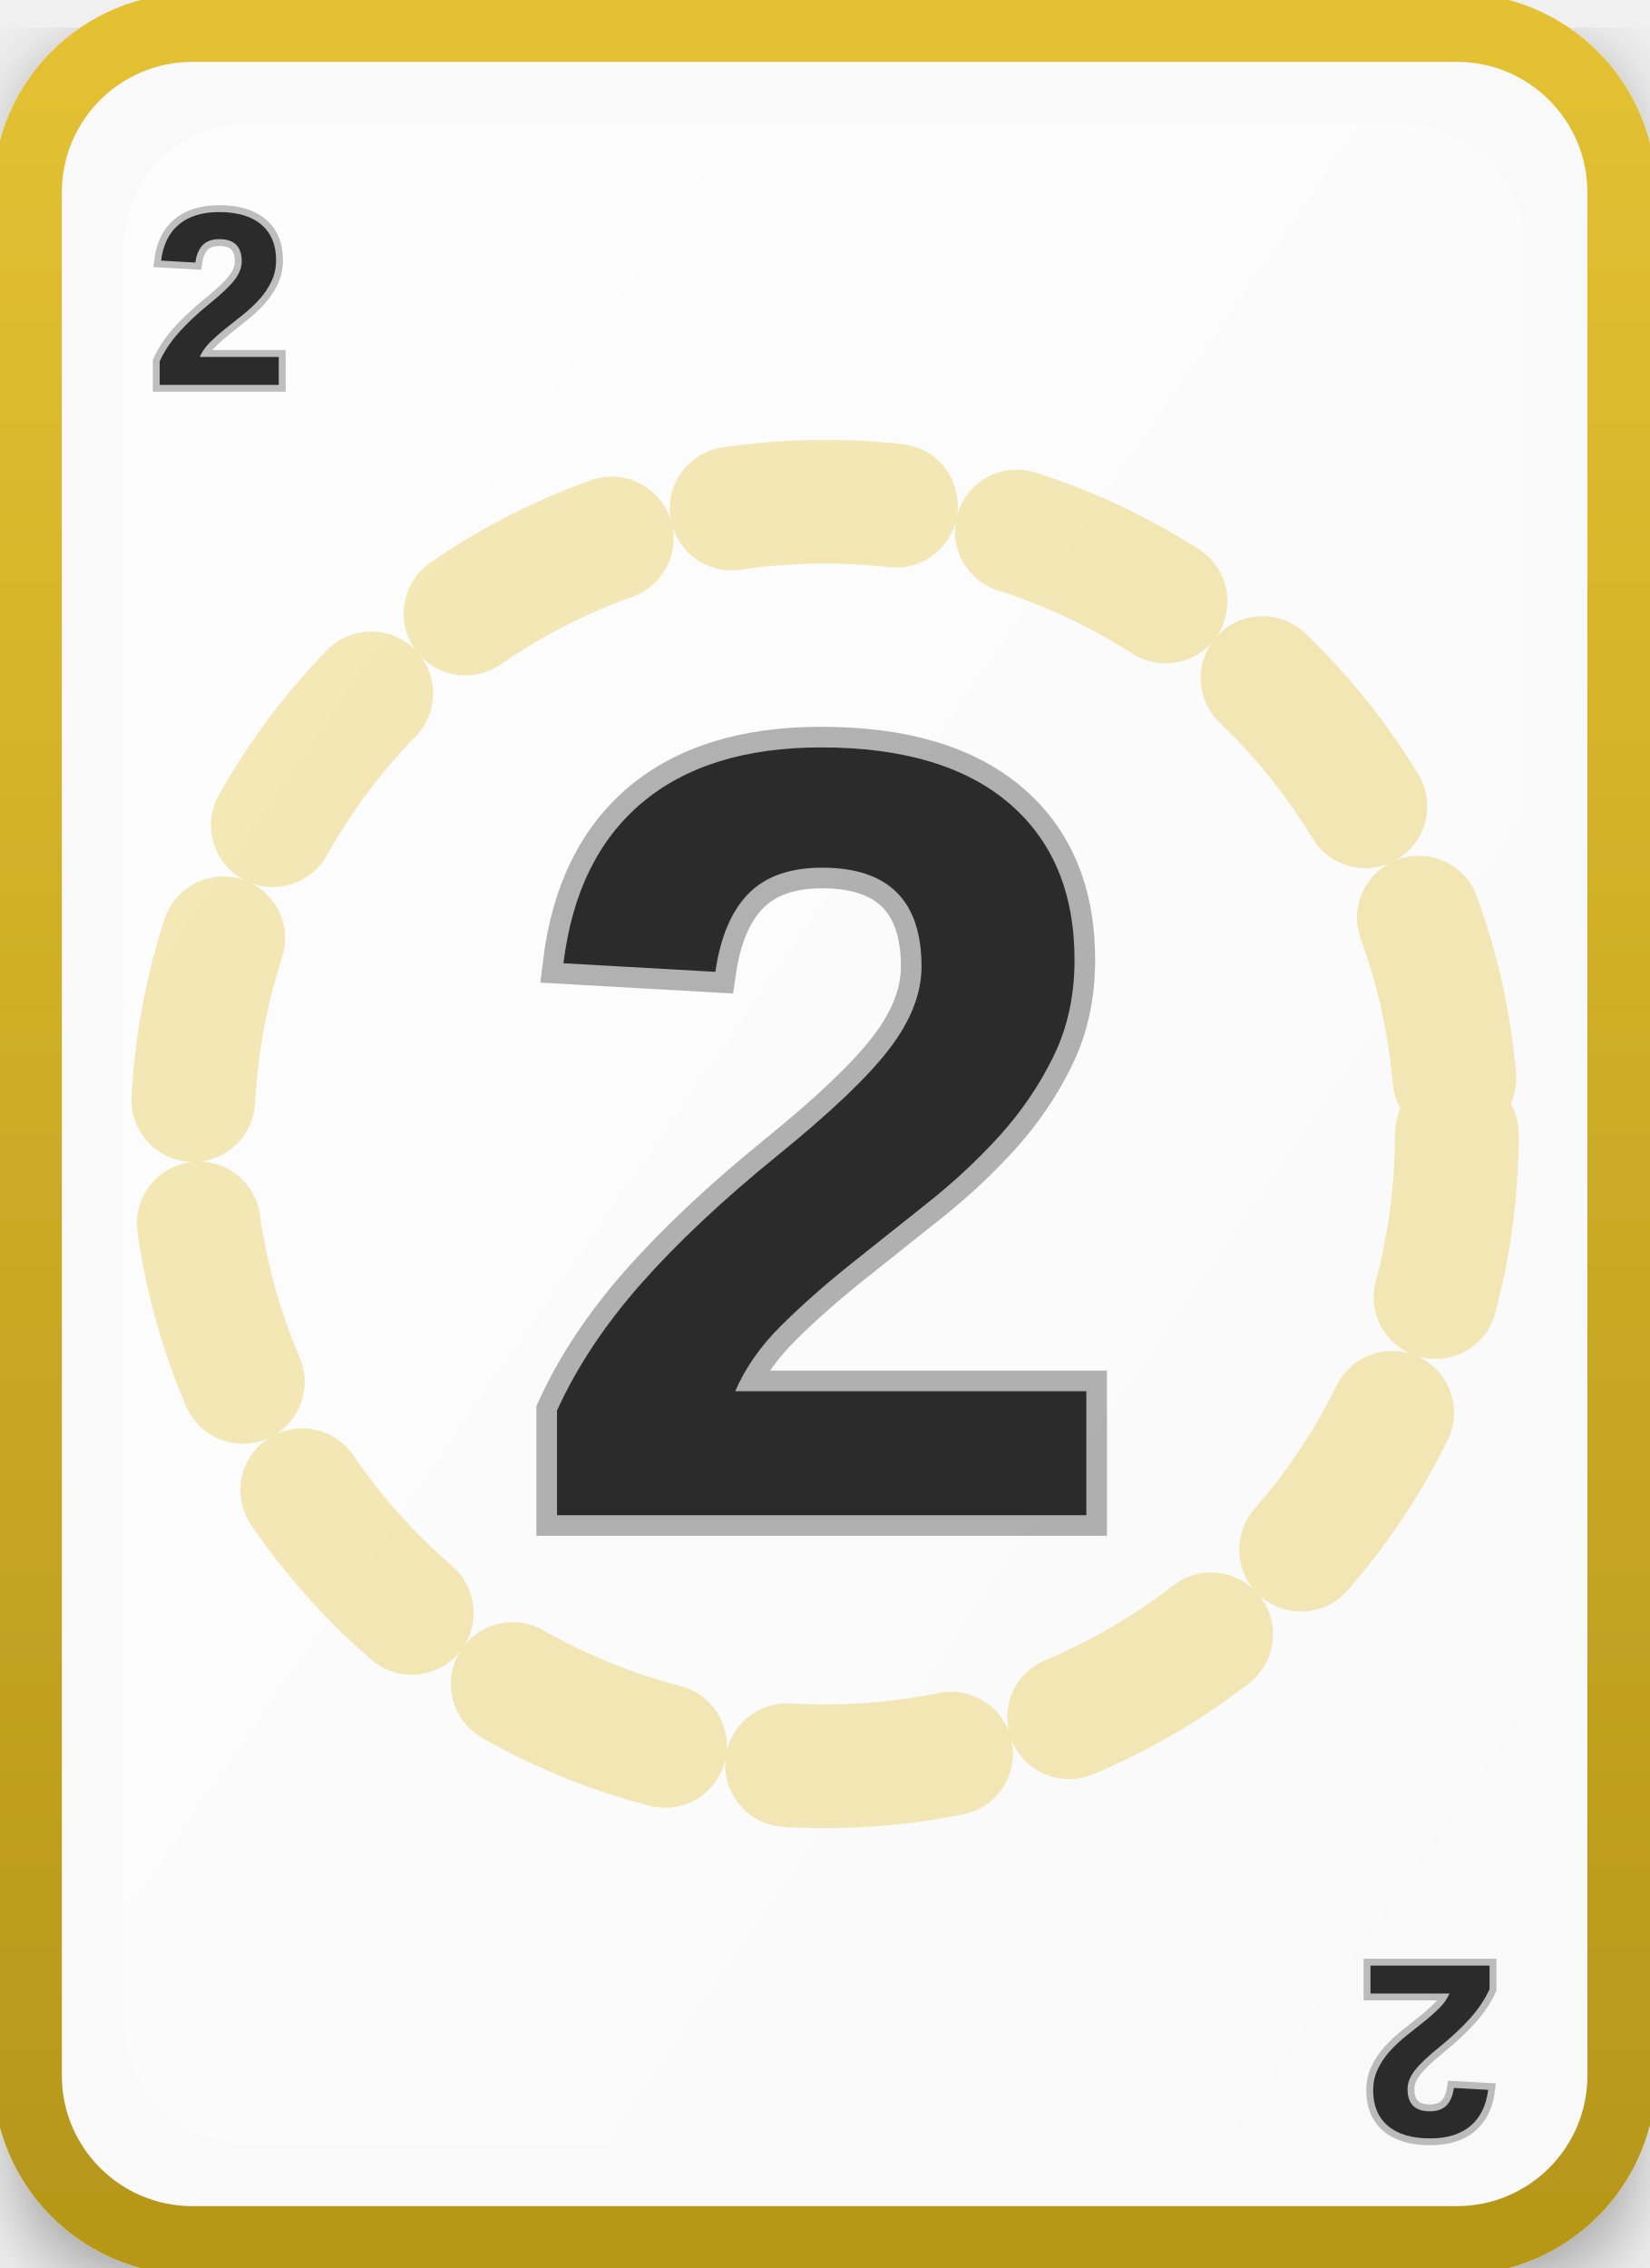
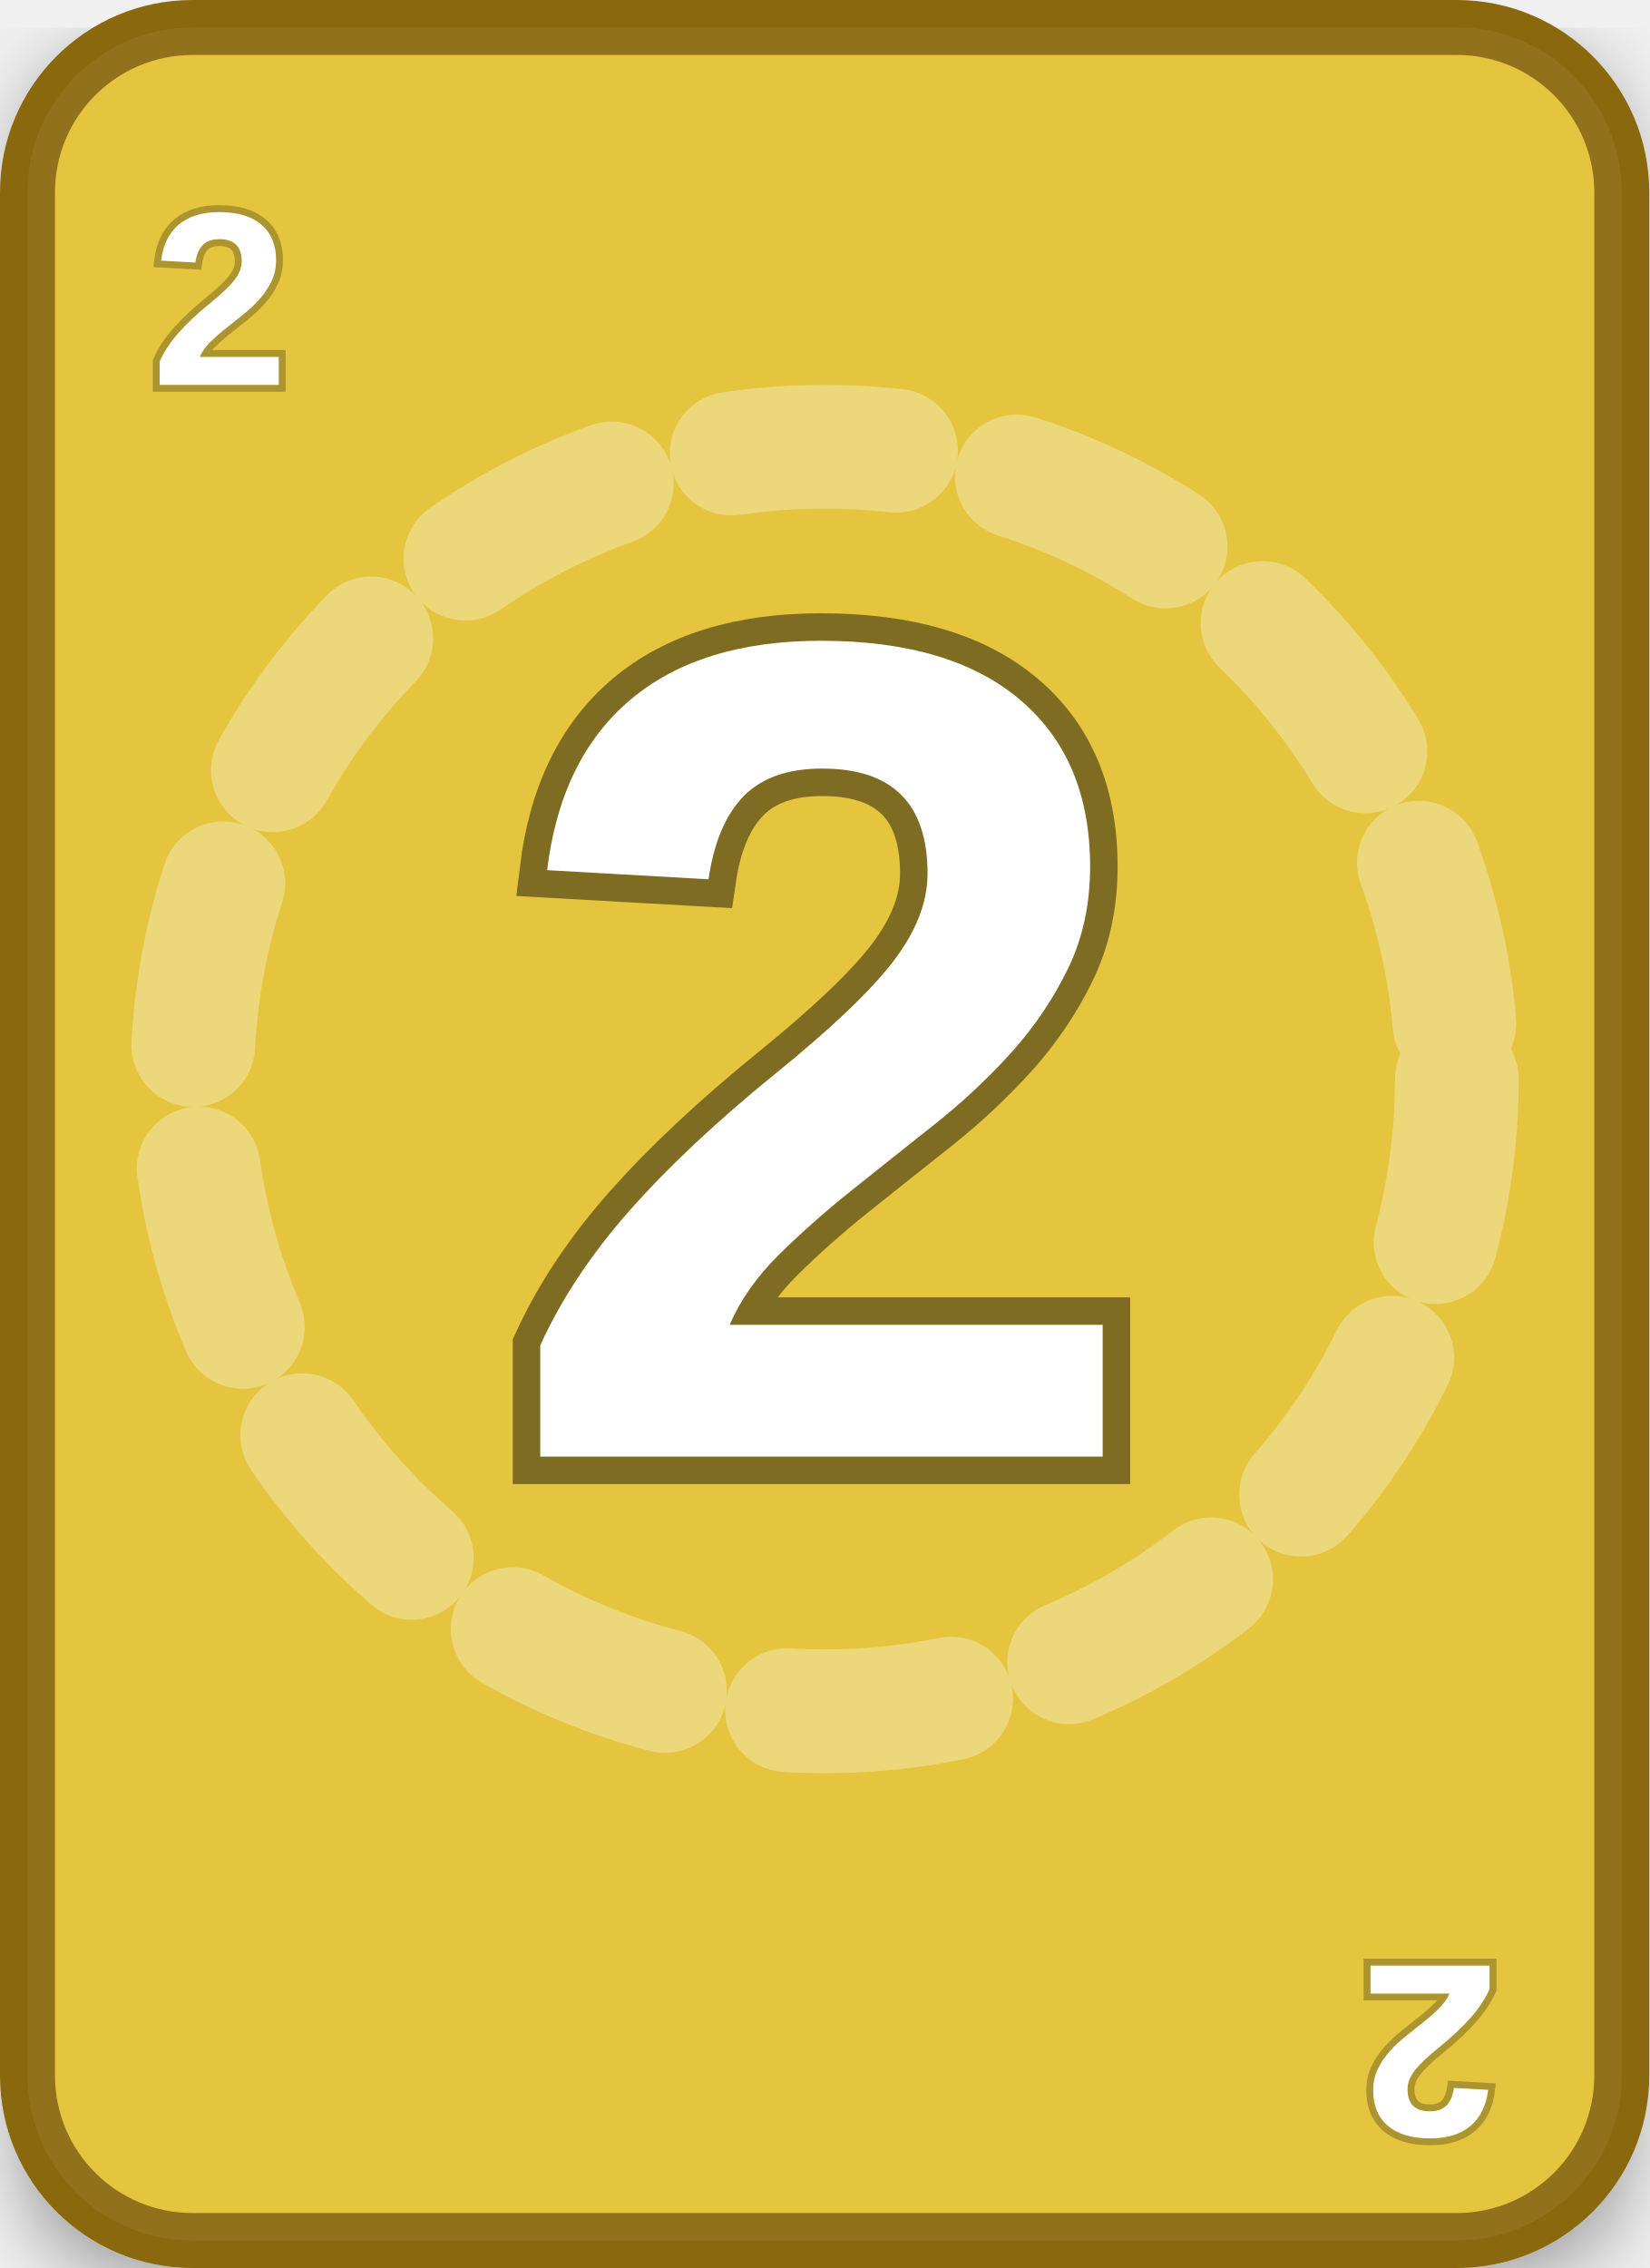
- <svg xmlns="http://www.w3.org/2000/svg" viewBox="0 0 240 330" width="240" height="330" shape-rendering="geometricPrecision" text-rendering="geometricPrecision">
+ <svg xmlns="http://www.w3.org/2000/svg" viewBox="0 0 240 330" width="240" height="330">
  <defs>
-     <linearGradient id="grad_yellow_2" x1="0" y1="0" x2="0" y2="1">
+     <linearGradient id="grad_yellow_2_filled" x1="0" y1="0" x2="0" y2="1">
      <stop offset="0%" stop-color="#e3c132" />
-       <stop offset="100%" stop-color="#b69719" />
-     </linearGradient>
-     <linearGradient id="inner_yellow_2" x1="0" y1="0" x2="1" y2="1">
-       <stop offset="0%" stop-color="#ffffff" stop-opacity="0.75" />
-       <stop offset="100%" stop-color="#ffffff" stop-opacity="0" />
+       <stop offset="100%" stop-color="#e3c132" />
    </linearGradient>
    <filter id="shadow" x="-10%" y="-10%" width="120%" height="120%">
      <feDropShadow dx="0" dy="4" stdDeviation="6" flood-color="rgba(0,0,0,0.35)" />
    </filter>
  </defs>
-   <rect x="4" y="4" rx="24" ry="24" width="232" height="322" fill="#f9f9f9" stroke="url(#grad_yellow_2)" stroke-width="10" filter="url(#shadow)" />
-   <rect x="18" y="18" rx="18" ry="18" width="204" height="294" fill="url(#inner_yellow_2)" />
-   <circle cx="120" cy="165" r="92" fill="none" stroke="#e3c132" stroke-width="18" stroke-linecap="round" stroke-dasharray="24 18" opacity="0.35" />
-   <g font-family="Arial, sans-serif" font-size="36" font-weight="700" fill="#2b2b2b" stroke="rgba(0,0,0,0.25)" stroke-width="2" paint-order="stroke" text-anchor="middle">
+   <rect x="4" y="4" rx="24" ry="24" width="232" height="322" fill="url(#grad_yellow_2_filled)" stroke="#8a6808" stroke-width="8" filter="url(#shadow)" />
+   <rect x="4" y="4" rx="24" ry="24" width="232" height="322" fill="rgba(255,255,255,0.06)" />
+   <circle cx="120" cy="157" r="92" fill="none" stroke="rgba(255,255,255,0.32)" stroke-width="18" stroke-linecap="round" stroke-dasharray="24 18" />
+   <g font-family="Arial, sans-serif" font-size="36" font-weight="700" fill="#ffffff" stroke="rgba(0,0,0,0.25)" stroke-width="2" paint-order="stroke" text-anchor="middle">
    <text x="32" y="56">2</text>
    <text x="208" y="286" transform="rotate(180 208 286)">2</text>
  </g>
-   <g font-family="Arial, sans-serif" font-size="160" font-weight="800" fill="#2b2b2b" stroke="rgba(0,0,0,0.3)" stroke-width="6" paint-order="stroke" text-anchor="middle" dominant-baseline="central">
-     <text x="120" y="165">2</text>
+   <g font-family="Arial, sans-serif" font-size="170" font-weight="900" fill="#ffffff" stroke="rgba(0,0,0,0.45)" stroke-width="8" paint-order="stroke" text-anchor="middle" dominant-baseline="central">
+     <text x="120" y="153">2</text>
  </g>
</svg>
